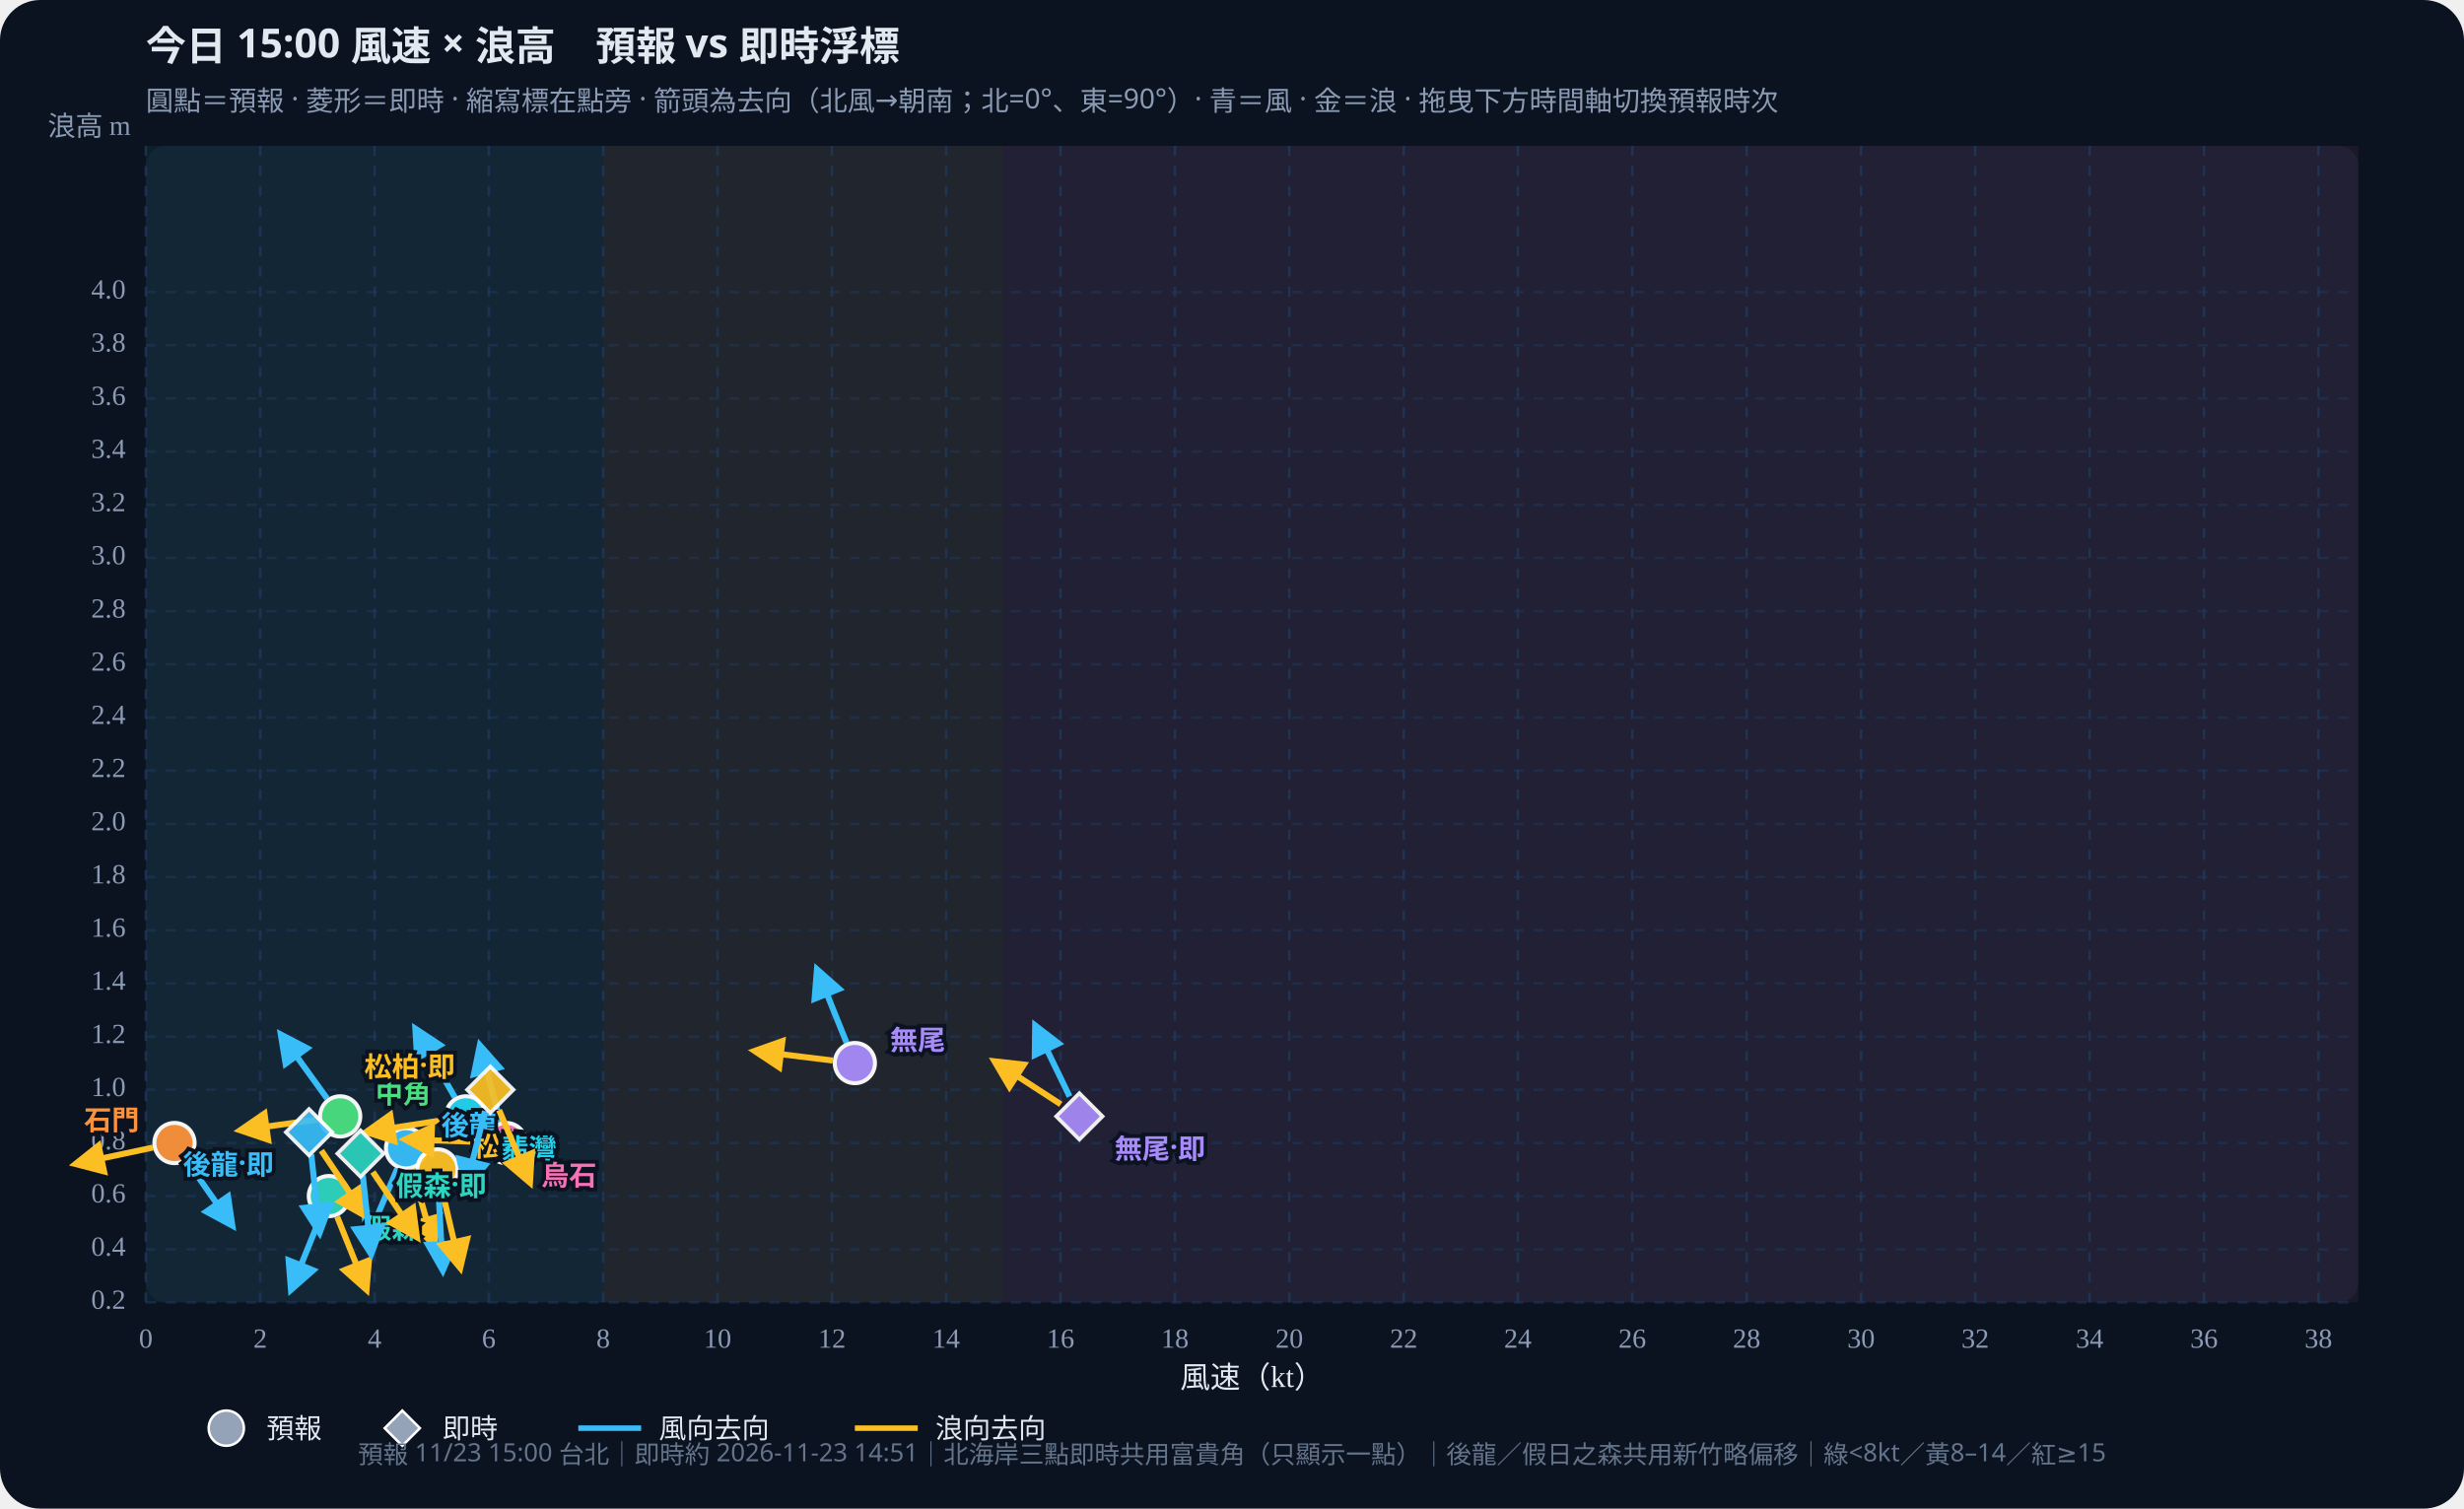
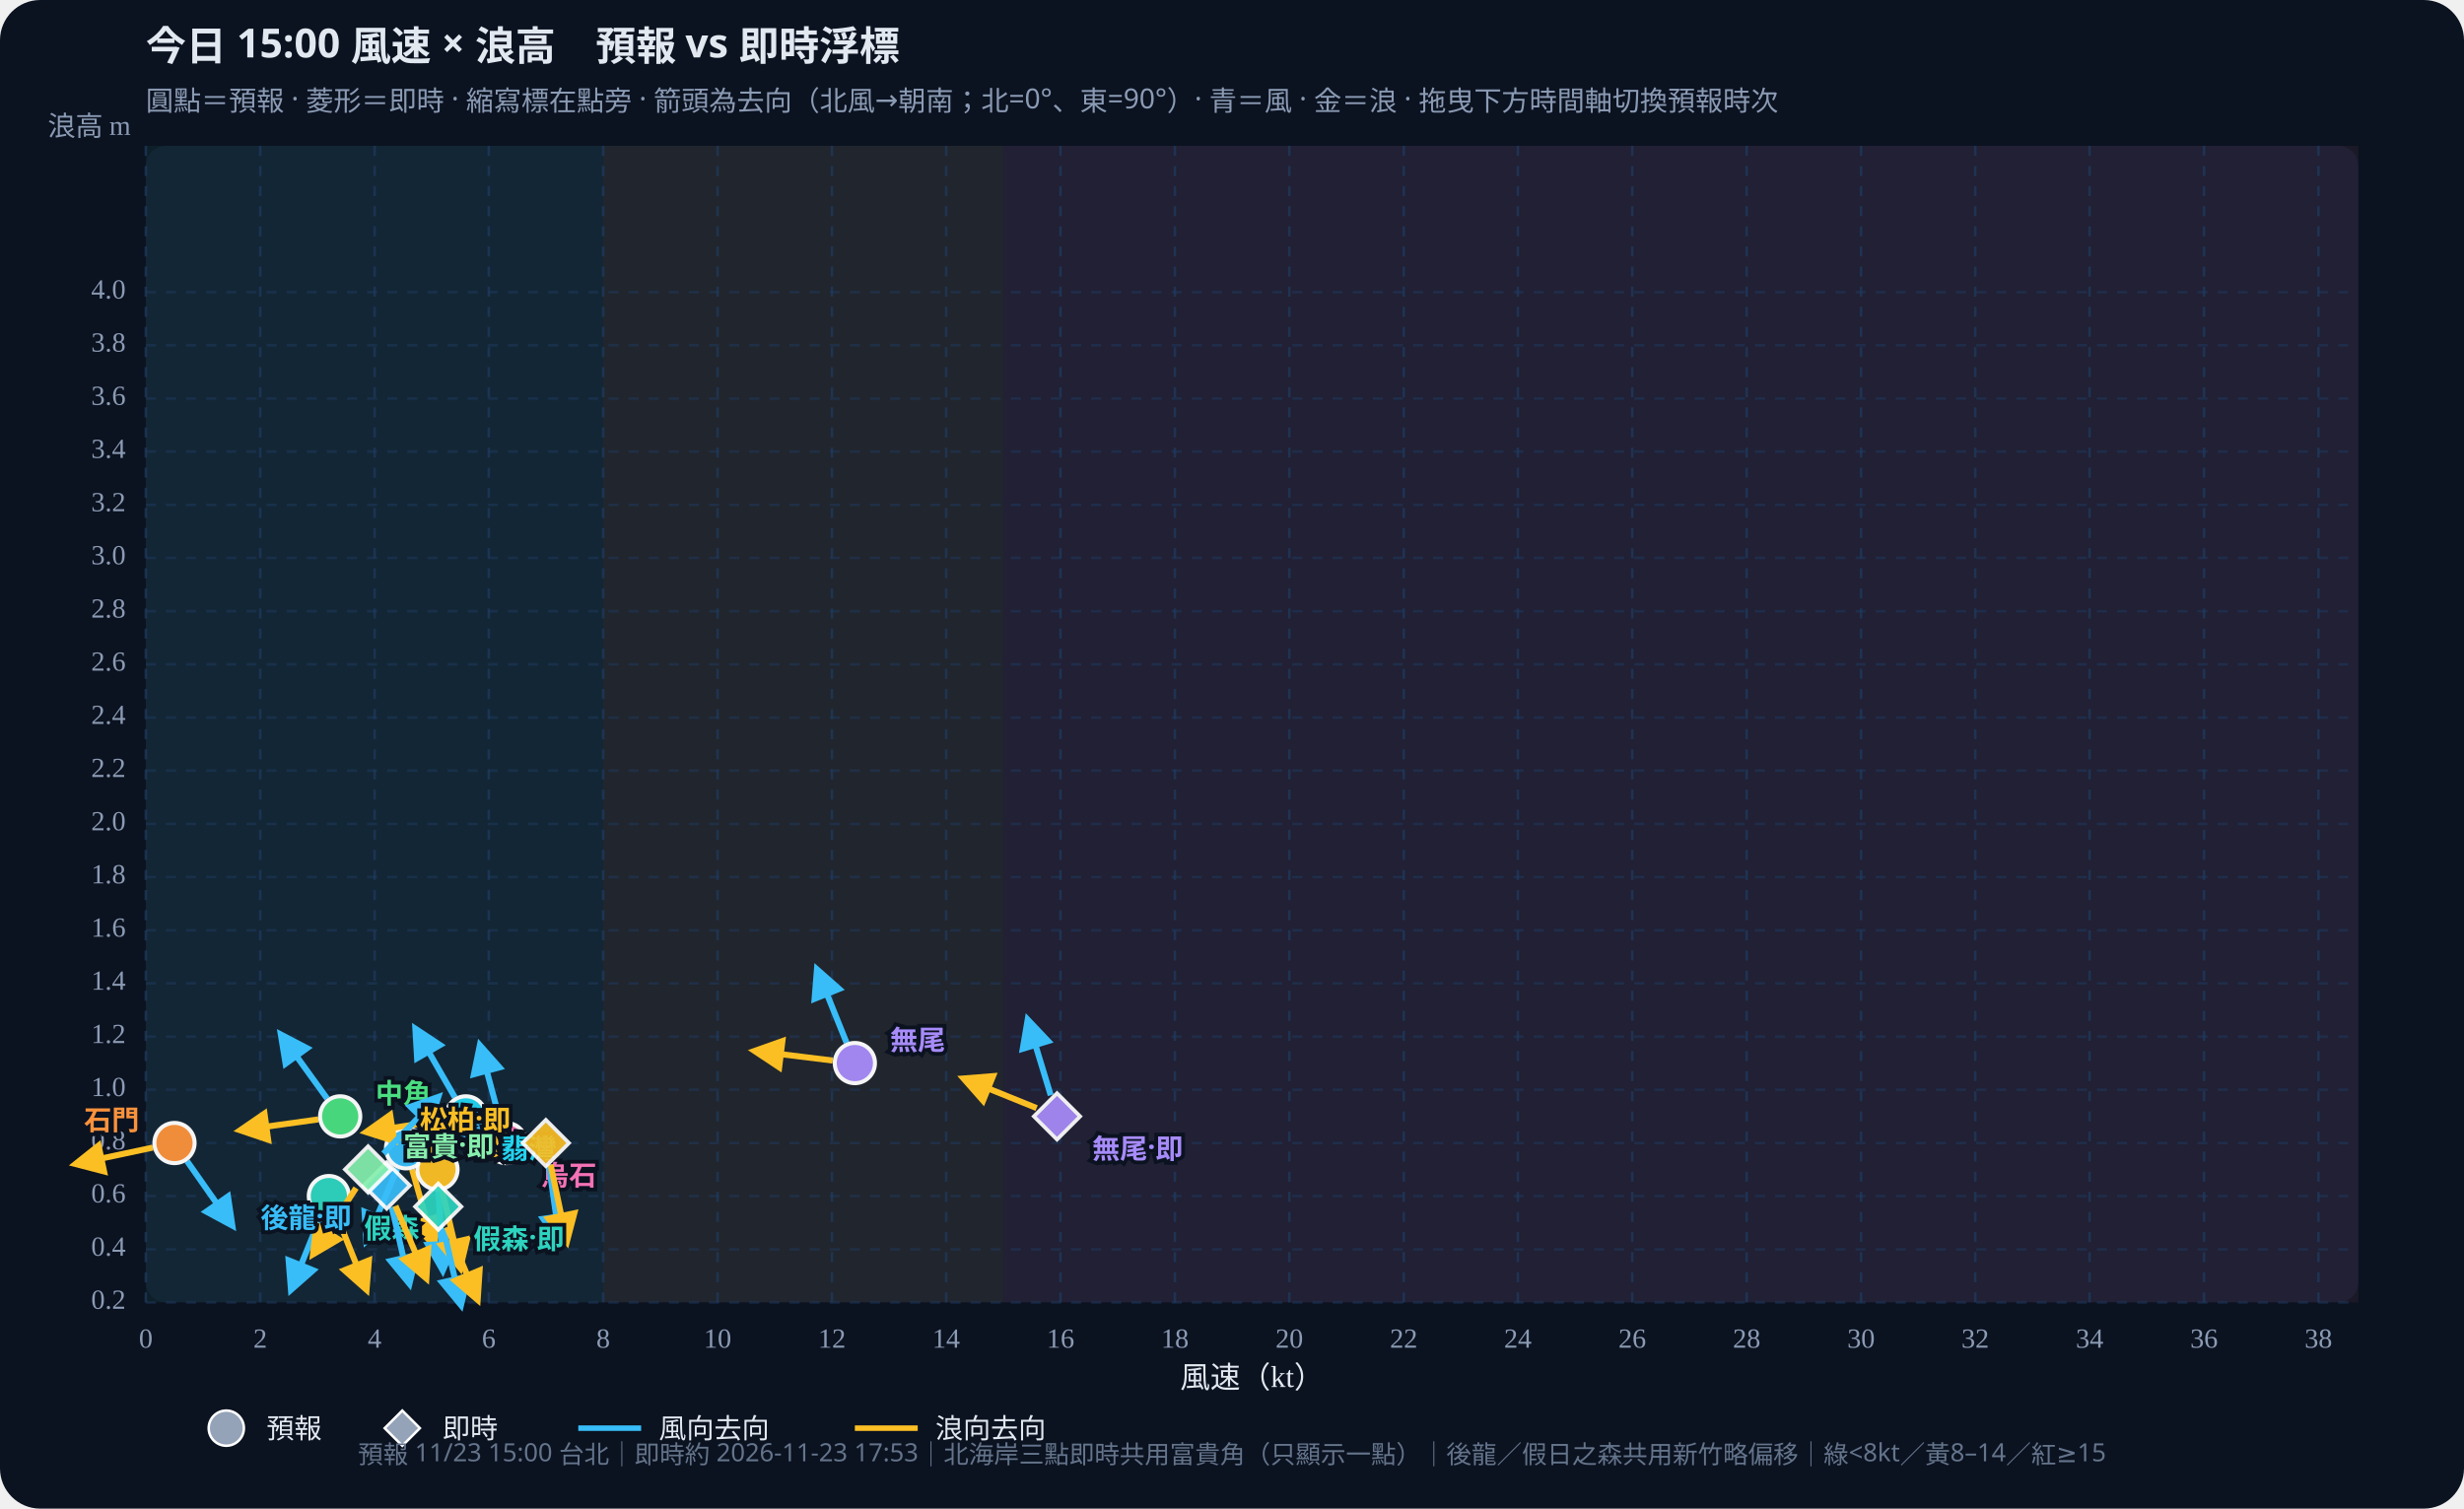
<svg xmlns="http://www.w3.org/2000/svg" id="wws-svg" viewBox="0 0 980 600" role="img" aria-label="風速與浪高散佈圖，可拖曳時間軸切換預報時次" style="width:100%;height:auto;display:block">
  <rect width="980" height="600" fill="#0b1220" rx="16" />
  <rect x="58" y="58" width="880" height="460" fill="#111a2e" rx="8" />
  <rect x="58.0" y="58" width="181.9" height="460" fill="#34d399" opacity="0.07" />
  <rect x="239.9" y="58" width="159.2" height="460" fill="#fbbf24" opacity="0.07" />
  <rect x="399.1" y="58" width="538.9" height="460" fill="#fb7185" opacity="0.07" />
  <defs>
    <marker id="arrow-38bdf8" viewBox="0 0 10 10" refX="8" refY="5" markerWidth="6" markerHeight="6" orient="auto-start-reverse">
      <path d="M0,0 L10,5 L0,10 z" fill="#38bdf8" />
    </marker>
    <marker id="arrow-fbbf24" viewBox="0 0 10 10" refX="8" refY="5" markerWidth="6" markerHeight="6" orient="auto-start-reverse">
      <path d="M0,0 L10,5 L0,10 z" fill="#fbbf24" />
    </marker>
  </defs>
  <text id="wws-title" x="58" y="24" fill="#e2e8f0" font-size="16" font-weight="700" font-family="Noto Sans TC,system-ui,sans-serif">今日 15:00 風速 × 浪高　預報 vs 即時浮標</text>
  <text x="58" y="44" fill="#8b9bb4" font-size="11" font-family="Noto Sans TC,system-ui,sans-serif">圓點＝預報 · 菱形＝即時 · 縮寫標在點旁 · 箭頭為去向（北風→朝南；北=0°、東=90°）· 青＝風 · 金＝浪 · 拖曳下方時間軸切換預報時次</text>
  <line x1="58.0" y1="58" x2="58.0" y2="518" stroke="#1e3a5f" stroke-dasharray="4 4" opacity="0.7" />
  <text x="58.0" y="536" text-anchor="middle" fill="#8b9bb4" font-size="11">0</text>
  <line x1="103.5" y1="58" x2="103.5" y2="518" stroke="#1e3a5f" stroke-dasharray="4 4" opacity="0.7" />
  <text x="103.5" y="536" text-anchor="middle" fill="#8b9bb4" font-size="11">2</text>
  <line x1="149.0" y1="58" x2="149.0" y2="518" stroke="#1e3a5f" stroke-dasharray="4 4" opacity="0.7" />
  <text x="149.0" y="536" text-anchor="middle" fill="#8b9bb4" font-size="11">4</text>
  <line x1="194.4" y1="58" x2="194.4" y2="518" stroke="#1e3a5f" stroke-dasharray="4 4" opacity="0.7" />
  <text x="194.4" y="536" text-anchor="middle" fill="#8b9bb4" font-size="11">6</text>
  <line x1="239.9" y1="58" x2="239.9" y2="518" stroke="#1e3a5f" stroke-dasharray="4 4" opacity="0.7" />
  <text x="239.9" y="536" text-anchor="middle" fill="#8b9bb4" font-size="11">8</text>
  <line x1="285.4" y1="58" x2="285.4" y2="518" stroke="#1e3a5f" stroke-dasharray="4 4" opacity="0.7" />
  <text x="285.4" y="536" text-anchor="middle" fill="#8b9bb4" font-size="11">10</text>
  <line x1="330.9" y1="58" x2="330.9" y2="518" stroke="#1e3a5f" stroke-dasharray="4 4" opacity="0.7" />
  <text x="330.9" y="536" text-anchor="middle" fill="#8b9bb4" font-size="11">12</text>
  <line x1="376.3" y1="58" x2="376.3" y2="518" stroke="#1e3a5f" stroke-dasharray="4 4" opacity="0.7" />
  <text x="376.3" y="536" text-anchor="middle" fill="#8b9bb4" font-size="11">14</text>
  <line x1="421.8" y1="58" x2="421.8" y2="518" stroke="#1e3a5f" stroke-dasharray="4 4" opacity="0.7" />
  <text x="421.8" y="536" text-anchor="middle" fill="#8b9bb4" font-size="11">16</text>
  <line x1="467.3" y1="58" x2="467.3" y2="518" stroke="#1e3a5f" stroke-dasharray="4 4" opacity="0.7" />
  <text x="467.3" y="536" text-anchor="middle" fill="#8b9bb4" font-size="11">18</text>
  <line x1="512.8" y1="58" x2="512.8" y2="518" stroke="#1e3a5f" stroke-dasharray="4 4" opacity="0.7" />
  <text x="512.8" y="536" text-anchor="middle" fill="#8b9bb4" font-size="11">20</text>
  <line x1="558.3" y1="58" x2="558.3" y2="518" stroke="#1e3a5f" stroke-dasharray="4 4" opacity="0.7" />
  <text x="558.3" y="536" text-anchor="middle" fill="#8b9bb4" font-size="11">22</text>
  <line x1="603.7" y1="58" x2="603.7" y2="518" stroke="#1e3a5f" stroke-dasharray="4 4" opacity="0.7" />
  <text x="603.7" y="536" text-anchor="middle" fill="#8b9bb4" font-size="11">24</text>
  <line x1="649.2" y1="58" x2="649.2" y2="518" stroke="#1e3a5f" stroke-dasharray="4 4" opacity="0.7" />
  <text x="649.2" y="536" text-anchor="middle" fill="#8b9bb4" font-size="11">26</text>
  <line x1="694.7" y1="58" x2="694.7" y2="518" stroke="#1e3a5f" stroke-dasharray="4 4" opacity="0.7" />
  <text x="694.7" y="536" text-anchor="middle" fill="#8b9bb4" font-size="11">28</text>
  <line x1="740.2" y1="58" x2="740.2" y2="518" stroke="#1e3a5f" stroke-dasharray="4 4" opacity="0.7" />
  <text x="740.2" y="536" text-anchor="middle" fill="#8b9bb4" font-size="11">30</text>
  <line x1="785.6" y1="58" x2="785.6" y2="518" stroke="#1e3a5f" stroke-dasharray="4 4" opacity="0.7" />
  <text x="785.6" y="536" text-anchor="middle" fill="#8b9bb4" font-size="11">32</text>
  <line x1="831.1" y1="58" x2="831.1" y2="518" stroke="#1e3a5f" stroke-dasharray="4 4" opacity="0.7" />
  <text x="831.1" y="536" text-anchor="middle" fill="#8b9bb4" font-size="11">34</text>
  <line x1="876.6" y1="58" x2="876.6" y2="518" stroke="#1e3a5f" stroke-dasharray="4 4" opacity="0.7" />
  <text x="876.6" y="536" text-anchor="middle" fill="#8b9bb4" font-size="11">36</text>
  <line x1="922.1" y1="58" x2="922.1" y2="518" stroke="#1e3a5f" stroke-dasharray="4 4" opacity="0.7" />
  <text x="922.1" y="536" text-anchor="middle" fill="#8b9bb4" font-size="11">38</text>
  <line x1="58" y1="518.0" x2="938" y2="518.0" stroke="#1e3a5f" stroke-dasharray="4 4" opacity="0.5" />
  <text x="50" y="518.0" text-anchor="end" dominant-baseline="middle" fill="#8b9bb4" font-size="11">0.2</text>
  <line x1="58" y1="496.9" x2="938" y2="496.9" stroke="#1e3a5f" stroke-dasharray="4 4" opacity="0.5" />
  <text x="50" y="496.9" text-anchor="end" dominant-baseline="middle" fill="#8b9bb4" font-size="11">0.4</text>
  <line x1="58" y1="475.7" x2="938" y2="475.7" stroke="#1e3a5f" stroke-dasharray="4 4" opacity="0.5" />
  <text x="50" y="475.7" text-anchor="end" dominant-baseline="middle" fill="#8b9bb4" font-size="11">0.6</text>
  <line x1="58" y1="454.6" x2="938" y2="454.6" stroke="#1e3a5f" stroke-dasharray="4 4" opacity="0.5" />
  <text x="50" y="454.6" text-anchor="end" dominant-baseline="middle" fill="#8b9bb4" font-size="11">0.8</text>
  <line x1="58" y1="433.4" x2="938" y2="433.4" stroke="#1e3a5f" stroke-dasharray="4 4" opacity="0.5" />
  <text x="50" y="433.4" text-anchor="end" dominant-baseline="middle" fill="#8b9bb4" font-size="11">1.0</text>
  <line x1="58" y1="412.3" x2="938" y2="412.3" stroke="#1e3a5f" stroke-dasharray="4 4" opacity="0.5" />
  <text x="50" y="412.3" text-anchor="end" dominant-baseline="middle" fill="#8b9bb4" font-size="11">1.2</text>
  <line x1="58" y1="391.1" x2="938" y2="391.1" stroke="#1e3a5f" stroke-dasharray="4 4" opacity="0.5" />
  <text x="50" y="391.1" text-anchor="end" dominant-baseline="middle" fill="#8b9bb4" font-size="11">1.4</text>
  <line x1="58" y1="370.0" x2="938" y2="370.0" stroke="#1e3a5f" stroke-dasharray="4 4" opacity="0.5" />
  <text x="50" y="370.0" text-anchor="end" dominant-baseline="middle" fill="#8b9bb4" font-size="11">1.6</text>
  <line x1="58" y1="348.8" x2="938" y2="348.8" stroke="#1e3a5f" stroke-dasharray="4 4" opacity="0.5" />
  <text x="50" y="348.8" text-anchor="end" dominant-baseline="middle" fill="#8b9bb4" font-size="11">1.8</text>
  <line x1="58" y1="327.7" x2="938" y2="327.7" stroke="#1e3a5f" stroke-dasharray="4 4" opacity="0.5" />
  <text x="50" y="327.7" text-anchor="end" dominant-baseline="middle" fill="#8b9bb4" font-size="11">2.0</text>
  <line x1="58" y1="306.5" x2="938" y2="306.5" stroke="#1e3a5f" stroke-dasharray="4 4" opacity="0.5" />
  <text x="50" y="306.5" text-anchor="end" dominant-baseline="middle" fill="#8b9bb4" font-size="11">2.2</text>
  <line x1="58" y1="285.4" x2="938" y2="285.4" stroke="#1e3a5f" stroke-dasharray="4 4" opacity="0.5" />
  <text x="50" y="285.4" text-anchor="end" dominant-baseline="middle" fill="#8b9bb4" font-size="11">2.4</text>
  <line x1="58" y1="264.2" x2="938" y2="264.2" stroke="#1e3a5f" stroke-dasharray="4 4" opacity="0.5" />
  <text x="50" y="264.2" text-anchor="end" dominant-baseline="middle" fill="#8b9bb4" font-size="11">2.6</text>
  <line x1="58" y1="243.1" x2="938" y2="243.1" stroke="#1e3a5f" stroke-dasharray="4 4" opacity="0.5" />
  <text x="50" y="243.1" text-anchor="end" dominant-baseline="middle" fill="#8b9bb4" font-size="11">2.8</text>
  <line x1="58" y1="221.9" x2="938" y2="221.9" stroke="#1e3a5f" stroke-dasharray="4 4" opacity="0.5" />
  <text x="50" y="221.9" text-anchor="end" dominant-baseline="middle" fill="#8b9bb4" font-size="11">3.0</text>
  <line x1="58" y1="200.8" x2="938" y2="200.8" stroke="#1e3a5f" stroke-dasharray="4 4" opacity="0.5" />
  <text x="50" y="200.8" text-anchor="end" dominant-baseline="middle" fill="#8b9bb4" font-size="11">3.2</text>
  <line x1="58" y1="179.6" x2="938" y2="179.6" stroke="#1e3a5f" stroke-dasharray="4 4" opacity="0.5" />
  <text x="50" y="179.6" text-anchor="end" dominant-baseline="middle" fill="#8b9bb4" font-size="11">3.4</text>
  <line x1="58" y1="158.5" x2="938" y2="158.5" stroke="#1e3a5f" stroke-dasharray="4 4" opacity="0.5" />
  <text x="50" y="158.5" text-anchor="end" dominant-baseline="middle" fill="#8b9bb4" font-size="11">3.6</text>
  <line x1="58" y1="137.3" x2="938" y2="137.3" stroke="#1e3a5f" stroke-dasharray="4 4" opacity="0.5" />
  <text x="50" y="137.3" text-anchor="end" dominant-baseline="middle" fill="#8b9bb4" font-size="11">3.8</text>
  <line x1="58" y1="116.2" x2="938" y2="116.2" stroke="#1e3a5f" stroke-dasharray="4 4" opacity="0.5" />
  <text x="50" y="116.2" text-anchor="end" dominant-baseline="middle" fill="#8b9bb4" font-size="11">4.0</text>
  <text x="498" y="552" text-anchor="middle" fill="#e2e8f0" font-size="12">風速（kt）</text>
  <text x="52" y="54" text-anchor="end" fill="#8b9bb4" font-size="11">浪高 m</text>
  <g id="wws-forecast-layer">
    <line x1="158.0" y1="464.8" x2="145.8" y2="493.5" stroke="#38bdf8" stroke-width="2.4" marker-end="url(#arrow-38bdf8)" />
    <line x1="163.9" y1="465.1" x2="172.5" y2="495.1" stroke="#fbbf24" stroke-width="2.4" marker-end="url(#arrow-fbbf24)" />
    <circle cx="161.5" cy="456.7" r="8.0" fill="#38bdf8" stroke="#fff" stroke-width="1.6" opacity="0.95" />
    <line x1="127.5" y1="483.9" x2="115.8" y2="512.8" stroke="#38bdf8" stroke-width="2.4" marker-end="url(#arrow-38bdf8)" />
    <line x1="134.1" y1="483.9" x2="145.7" y2="512.8" stroke="#fbbf24" stroke-width="2.4" marker-end="url(#arrow-fbbf24)" />
    <circle cx="130.8" cy="475.7" r="8.0" fill="#2dd4bf" stroke="#fff" stroke-width="1.6" opacity="0.95" />
    <line x1="174.4" y1="473.9" x2="176.1" y2="505.1" stroke="#38bdf8" stroke-width="2.4" marker-end="url(#arrow-38bdf8)" />
    <line x1="175.9" y1="473.7" x2="183.0" y2="504.1" stroke="#fbbf24" stroke-width="2.4" marker-end="url(#arrow-fbbf24)" />
    <circle cx="174.0" cy="465.1" r="8.0" fill="#fbbf24" stroke="#fff" stroke-width="1.6" opacity="0.95" />
    <line x1="130.1" y1="436.9" x2="111.8" y2="411.6" stroke="#38bdf8" stroke-width="2.4" marker-end="url(#arrow-38bdf8)" />
    <line x1="126.6" y1="445.2" x2="95.7" y2="449.5" stroke="#fbbf24" stroke-width="2.4" marker-end="url(#arrow-fbbf24)" />
    <circle cx="135.3" cy="444.0" r="8.0" fill="#4ade80" stroke="#fff" stroke-width="1.6" opacity="0.95" />
    <line x1="180.9" y1="436.4" x2="165.3" y2="409.3" stroke="#38bdf8" stroke-width="2.4" marker-end="url(#arrow-38bdf8)" />
    <line x1="176.6" y1="445.4" x2="145.8" y2="450.2" stroke="#fbbf24" stroke-width="2.4" marker-end="url(#arrow-fbbf24)" />
    <circle cx="185.3" cy="444.0" r="8.0" fill="#22d3ee" stroke="#fff" stroke-width="1.6" opacity="0.95" />
    <line x1="74.4" y1="461.8" x2="92.3" y2="487.3" stroke="#38bdf8" stroke-width="2.4" marker-end="url(#arrow-38bdf8)" />
    <line x1="60.8" y1="456.4" x2="30.2" y2="462.9" stroke="#fbbf24" stroke-width="2.4" marker-end="url(#arrow-fbbf24)" />
    <circle cx="69.4" cy="454.6" r="8.0" fill="#fb923c" stroke="#fff" stroke-width="1.6" opacity="0.95" />
    <line x1="336.7" y1="414.7" x2="325.0" y2="385.7" stroke="#38bdf8" stroke-width="2.4" marker-end="url(#arrow-38bdf8)" />
    <line x1="331.2" y1="421.8" x2="300.3" y2="418.0" stroke="#fbbf24" stroke-width="2.4" marker-end="url(#arrow-fbbf24)" />
    <circle cx="340.0" cy="422.8" r="8.0" fill="#a78bfa" stroke="#fff" stroke-width="1.6" opacity="0.95" />
    <line x1="199.0" y1="446.1" x2="190.9" y2="415.9" stroke="#38bdf8" stroke-width="2.4" marker-end="url(#arrow-38bdf8)" />
    <line x1="192.5" y1="454.2" x2="161.3" y2="453.2" stroke="#fbbf24" stroke-width="2.4" marker-end="url(#arrow-fbbf24)" />
    <circle cx="201.3" cy="454.6" r="8.0" fill="#f472b6" stroke="#fff" stroke-width="1.6" opacity="0.95" />
    <text x="175.5" y="446.7" text-anchor="start" dominant-baseline="central" fill="#38bdf8" font-size="11" font-weight="700" font-family="Noto Sans TC,system-ui,sans-serif" stroke="#0b1220" stroke-width="3" paint-order="stroke">後龍</text>
    <text x="144.8" y="487.7" text-anchor="start" dominant-baseline="central" fill="#2dd4bf" font-size="11" font-weight="700" font-family="Noto Sans TC,system-ui,sans-serif" stroke="#0b1220" stroke-width="3" paint-order="stroke">假森</text>
    <text x="188.0" y="455.1" text-anchor="start" dominant-baseline="central" fill="#fbbf24" font-size="11" font-weight="700" font-family="Noto Sans TC,system-ui,sans-serif" stroke="#0b1220" stroke-width="3" paint-order="stroke">松柏</text>
    <text x="149.3" y="434.0" text-anchor="start" dominant-baseline="central" fill="#4ade80" font-size="11" font-weight="700" font-family="Noto Sans TC,system-ui,sans-serif" stroke="#0b1220" stroke-width="3" paint-order="stroke">中角</text>
    <text x="199.3" y="456.0" text-anchor="start" dominant-baseline="central" fill="#22d3ee" font-size="11" font-weight="700" font-family="Noto Sans TC,system-ui,sans-serif" stroke="#0b1220" stroke-width="3" paint-order="stroke">翡灣</text>
    <text x="55.4" y="444.6" text-anchor="end" dominant-baseline="central" fill="#fb923c" font-size="11" font-weight="700" font-family="Noto Sans TC,system-ui,sans-serif" stroke="#0b1220" stroke-width="3" paint-order="stroke">石門</text>
    <text x="354.0" y="412.8" text-anchor="start" dominant-baseline="central" fill="#a78bfa" font-size="11" font-weight="700" font-family="Noto Sans TC,system-ui,sans-serif" stroke="#0b1220" stroke-width="3" paint-order="stroke">無尾</text>
    <text x="215.3" y="466.6" text-anchor="start" dominant-baseline="central" fill="#f472b6" font-size="11" font-weight="700" font-family="Noto Sans TC,system-ui,sans-serif" stroke="#0b1220" stroke-width="3" paint-order="stroke">烏石</text>
  </g>
  <g id="wws-live-layer">
-     <line x1="123.8" y1="459.1" x2="127.1" y2="490.1" stroke="#38bdf8" stroke-width="2.4" marker-end="url(#arrow-38bdf8)" />
-     <line x1="127.8" y1="457.6" x2="145.3" y2="483.5" stroke="#fbbf24" stroke-width="2.4" marker-end="url(#arrow-fbbf24)" />
-     <polygon points="122.9,441.1 132.1,450.3 122.9,459.5 113.7,450.3" fill="#38bdf8" stroke="#fff" stroke-width="1.5" opacity="0.92" />
-     <line x1="144.3" y1="467.5" x2="147.6" y2="498.6" stroke="#38bdf8" stroke-width="2.4" marker-end="url(#arrow-38bdf8)" />
-     <line x1="148.3" y1="466.1" x2="165.7" y2="491.9" stroke="#fbbf24" stroke-width="2.4" marker-end="url(#arrow-fbbf24)" />
-     <polygon points="143.4,449.6 152.6,458.8 143.4,468.0 134.2,458.8" fill="#2dd4bf" stroke="#fff" stroke-width="1.5" opacity="0.92" />
-     <line x1="192.9" y1="441.9" x2="185.3" y2="472.2" stroke="#38bdf8" stroke-width="2.4" marker-end="url(#arrow-38bdf8)" />
-     <line x1="198.5" y1="441.5" x2="210.7" y2="470.2" stroke="#fbbf24" stroke-width="2.4" marker-end="url(#arrow-fbbf24)" />
-     <polygon points="195.0,424.2 204.2,433.4 195.0,442.6 185.8,433.4" fill="#fbbf24" stroke="#fff" stroke-width="1.5" opacity="0.92" />
-     <line x1="425.4" y1="436.1" x2="411.8" y2="408.0" stroke="#38bdf8" stroke-width="2.4" marker-end="url(#arrow-38bdf8)" />
-     <line x1="421.9" y1="439.2" x2="395.7" y2="422.2" stroke="#fbbf24" stroke-width="2.4" marker-end="url(#arrow-fbbf24)" />
-     <polygon points="429.3,434.8 438.5,444.0 429.3,453.2 420.1,444.0" fill="#a78bfa" stroke="#fff" stroke-width="1.5" opacity="0.92" />
-     <text x="108.9" y="462.3" text-anchor="end" dominant-baseline="central" fill="#38bdf8" font-size="11" font-weight="700" font-family="Noto Sans TC,system-ui,sans-serif" stroke="#0b1220" stroke-width="3" paint-order="stroke">後龍·即</text>
-     <text x="157.4" y="470.8" text-anchor="start" dominant-baseline="central" fill="#2dd4bf" font-size="11" font-weight="700" font-family="Noto Sans TC,system-ui,sans-serif" stroke="#0b1220" stroke-width="3" paint-order="stroke">假森·即</text>
-     <text x="181.0" y="423.4" text-anchor="end" dominant-baseline="central" fill="#fbbf24" font-size="11" font-weight="700" font-family="Noto Sans TC,system-ui,sans-serif" stroke="#0b1220" stroke-width="3" paint-order="stroke">松柏·即</text>
-     <text x="443.3" y="456.0" text-anchor="start" dominant-baseline="central" fill="#a78bfa" font-size="11" font-weight="700" font-family="Noto Sans TC,system-ui,sans-serif" stroke="#0b1220" stroke-width="3" paint-order="stroke">無尾·即</text>
+     <line x1="155.8" y1="480.0" x2="162.8" y2="510.4" stroke="#38bdf8" stroke-width="2.4" marker-end="url(#arrow-38bdf8)" />
+     <line x1="157.3" y1="479.6" x2="169.5" y2="508.3" stroke="#fbbf24" stroke-width="2.4" marker-end="url(#arrow-fbbf24)" />
+     <polygon points="153.8,462.3 163.0,471.5 153.8,480.7 144.6,471.5" fill="#38bdf8" stroke="#fff" stroke-width="1.5" opacity="0.92" />
+     <line x1="176.3" y1="488.5" x2="183.3" y2="518.9" stroke="#38bdf8" stroke-width="2.4" marker-end="url(#arrow-38bdf8)" />
+     <line x1="177.8" y1="488.0" x2="189.9" y2="516.8" stroke="#fbbf24" stroke-width="2.4" marker-end="url(#arrow-fbbf24)" />
+     <polygon points="174.3,470.7 183.5,479.9 174.3,489.1 165.1,479.9" fill="#2dd4bf" stroke="#fff" stroke-width="1.5" opacity="0.92" />
+     <line x1="218.3" y1="463.3" x2="222.7" y2="494.2" stroke="#38bdf8" stroke-width="2.4" marker-end="url(#arrow-38bdf8)" />
+     <line x1="219.0" y1="463.2" x2="225.4" y2="493.7" stroke="#fbbf24" stroke-width="2.4" marker-end="url(#arrow-fbbf24)" />
+     <polygon points="217.1,445.4 226.3,454.6 217.1,463.8 207.9,454.6" fill="#fbbf24" stroke="#fff" stroke-width="1.5" opacity="0.92" />
+     <line x1="152.5" y1="458.8" x2="174.2" y2="436.4" stroke="#38bdf8" stroke-width="2.4" marker-end="url(#arrow-38bdf8)" />
+     <line x1="141.6" y1="472.5" x2="124.6" y2="498.7" stroke="#fbbf24" stroke-width="2.4" marker-end="url(#arrow-fbbf24)" />
+     <polygon points="146.4,455.9 155.6,465.1 146.4,474.3 137.2,465.1" fill="#86efac" stroke="#fff" stroke-width="1.5" opacity="0.92" />
+     <line x1="417.9" y1="435.6" x2="408.8" y2="405.7" stroke="#38bdf8" stroke-width="2.4" marker-end="url(#arrow-38bdf8)" />
+     <line x1="412.3" y1="440.7" x2="383.4" y2="429.0" stroke="#fbbf24" stroke-width="2.4" marker-end="url(#arrow-fbbf24)" />
+     <polygon points="420.4,434.8 429.6,444.0 420.4,453.2 411.2,444.0" fill="#a78bfa" stroke="#fff" stroke-width="1.5" opacity="0.92" />
+     <text x="139.8" y="483.5" text-anchor="end" dominant-baseline="central" fill="#38bdf8" font-size="11" font-weight="700" font-family="Noto Sans TC,system-ui,sans-serif" stroke="#0b1220" stroke-width="3" paint-order="stroke">後龍·即</text>
+     <text x="188.3" y="491.9" text-anchor="start" dominant-baseline="central" fill="#2dd4bf" font-size="11" font-weight="700" font-family="Noto Sans TC,system-ui,sans-serif" stroke="#0b1220" stroke-width="3" paint-order="stroke">假森·即</text>
+     <text x="203.1" y="444.6" text-anchor="end" dominant-baseline="central" fill="#fbbf24" font-size="11" font-weight="700" font-family="Noto Sans TC,system-ui,sans-serif" stroke="#0b1220" stroke-width="3" paint-order="stroke">松柏·即</text>
+     <text x="160.4" y="455.1" text-anchor="start" dominant-baseline="central" fill="#86efac" font-size="11" font-weight="700" font-family="Noto Sans TC,system-ui,sans-serif" stroke="#0b1220" stroke-width="3" paint-order="stroke">富貴·即</text>
+     <text x="434.4" y="456.0" text-anchor="start" dominant-baseline="central" fill="#a78bfa" font-size="11" font-weight="700" font-family="Noto Sans TC,system-ui,sans-serif" stroke="#0b1220" stroke-width="3" paint-order="stroke">無尾·即</text>
  </g>
  <circle cx="90" cy="568" r="7" fill="#94a3b8" stroke="#fff" />
  <text x="106" y="572" fill="#e2e8f0" font-size="11" font-family="Noto Sans TC,system-ui,sans-serif">預報</text>
  <polygon points="160,561 167,568 160,575 153,568" fill="#94a3b8" stroke="#fff" />
  <text x="176" y="572" fill="#e2e8f0" font-size="11" font-family="Noto Sans TC,system-ui,sans-serif">即時</text>
  <line x1="230" y1="568" x2="255" y2="568" stroke="#38bdf8" stroke-width="2.2" />
  <text x="262" y="572" fill="#e2e8f0" font-size="11" font-family="Noto Sans TC,system-ui,sans-serif">風向去向</text>
  <line x1="340" y1="568" x2="365" y2="568" stroke="#fbbf24" stroke-width="2.2" />
  <text x="372" y="572" fill="#e2e8f0" font-size="11" font-family="Noto Sans TC,system-ui,sans-serif">浪向去向</text>
-   <text id="wws-foot" x="490" y="582" text-anchor="middle" fill="#64748b" font-size="10" font-family="Noto Sans TC,system-ui,sans-serif">預報 11/23 15:00 台北｜即時約 2026-11-23 14:51｜北海岸三點即時共用富貴角（只顯示一點）｜後龍／假日之森共用新竹略偏移｜綠&lt;8kt／黃8–14／紅≥15</text>
+   <text id="wws-foot" x="490" y="582" text-anchor="middle" fill="#64748b" font-size="10" font-family="Noto Sans TC,system-ui,sans-serif">預報 11/23 15:00 台北｜即時約 2026-11-23 17:53｜北海岸三點即時共用富貴角（只顯示一點）｜後龍／假日之森共用新竹略偏移｜綠&lt;8kt／黃8–14／紅≥15</text>
</svg>
